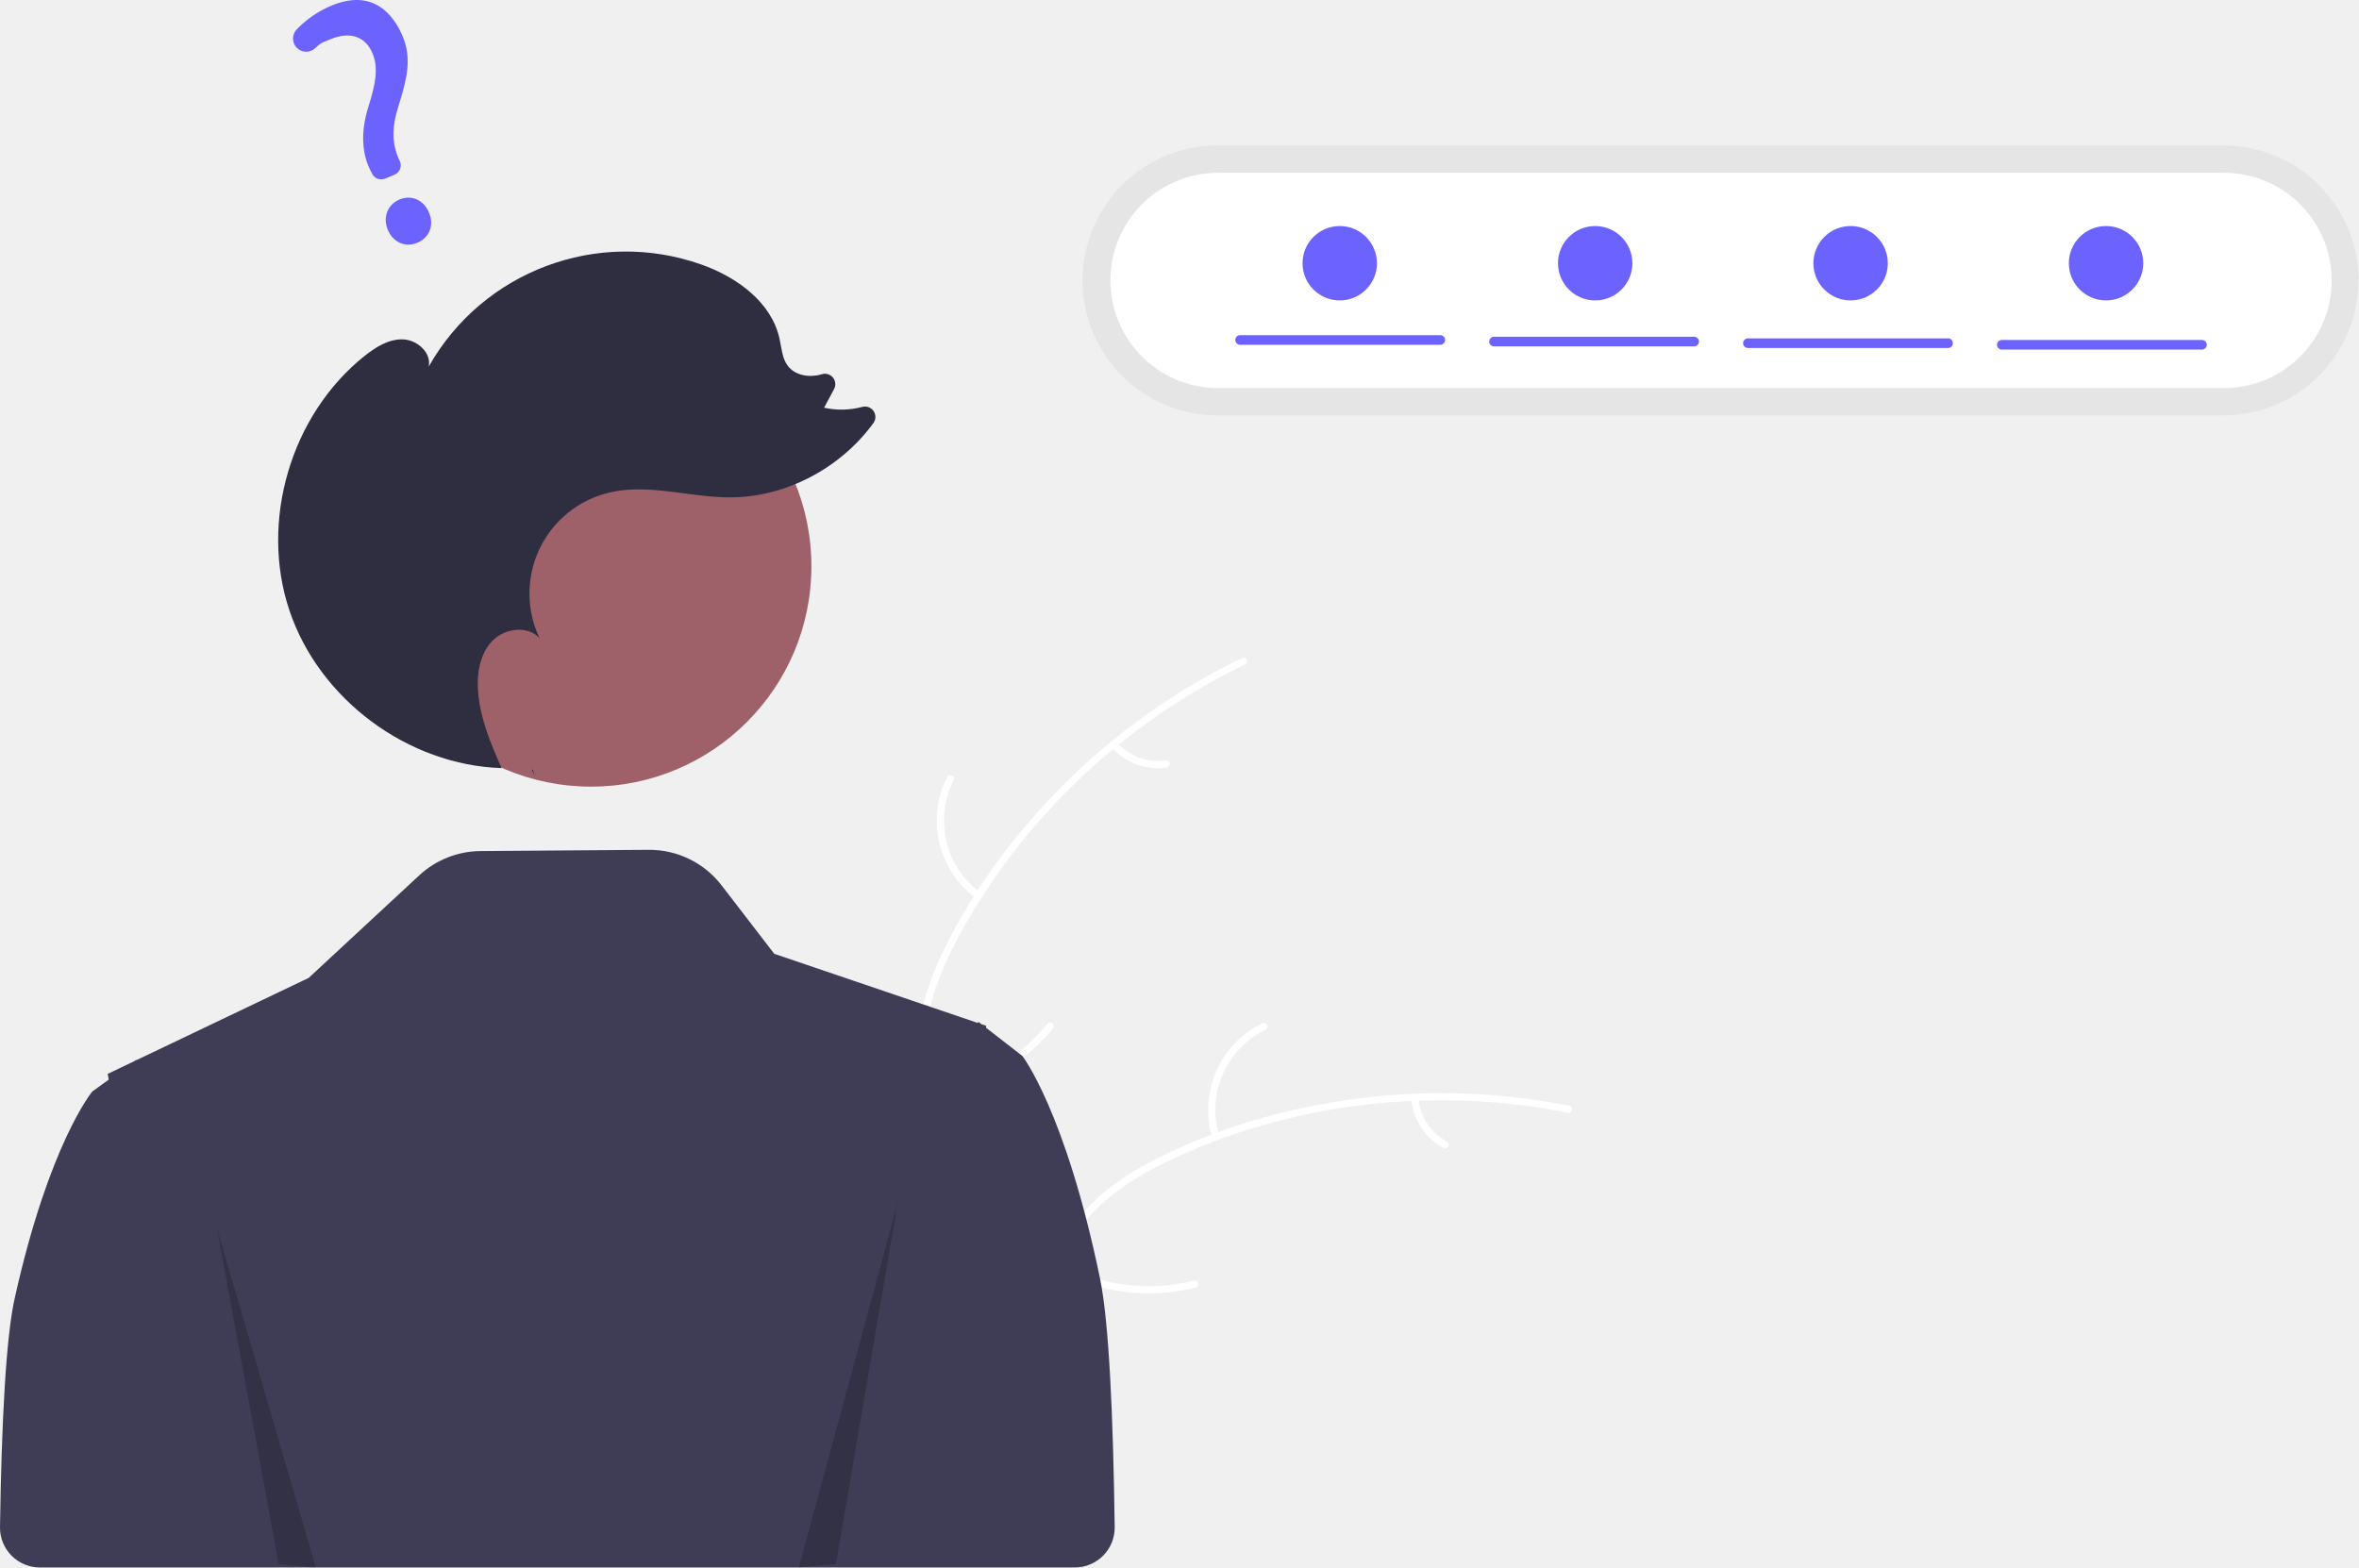
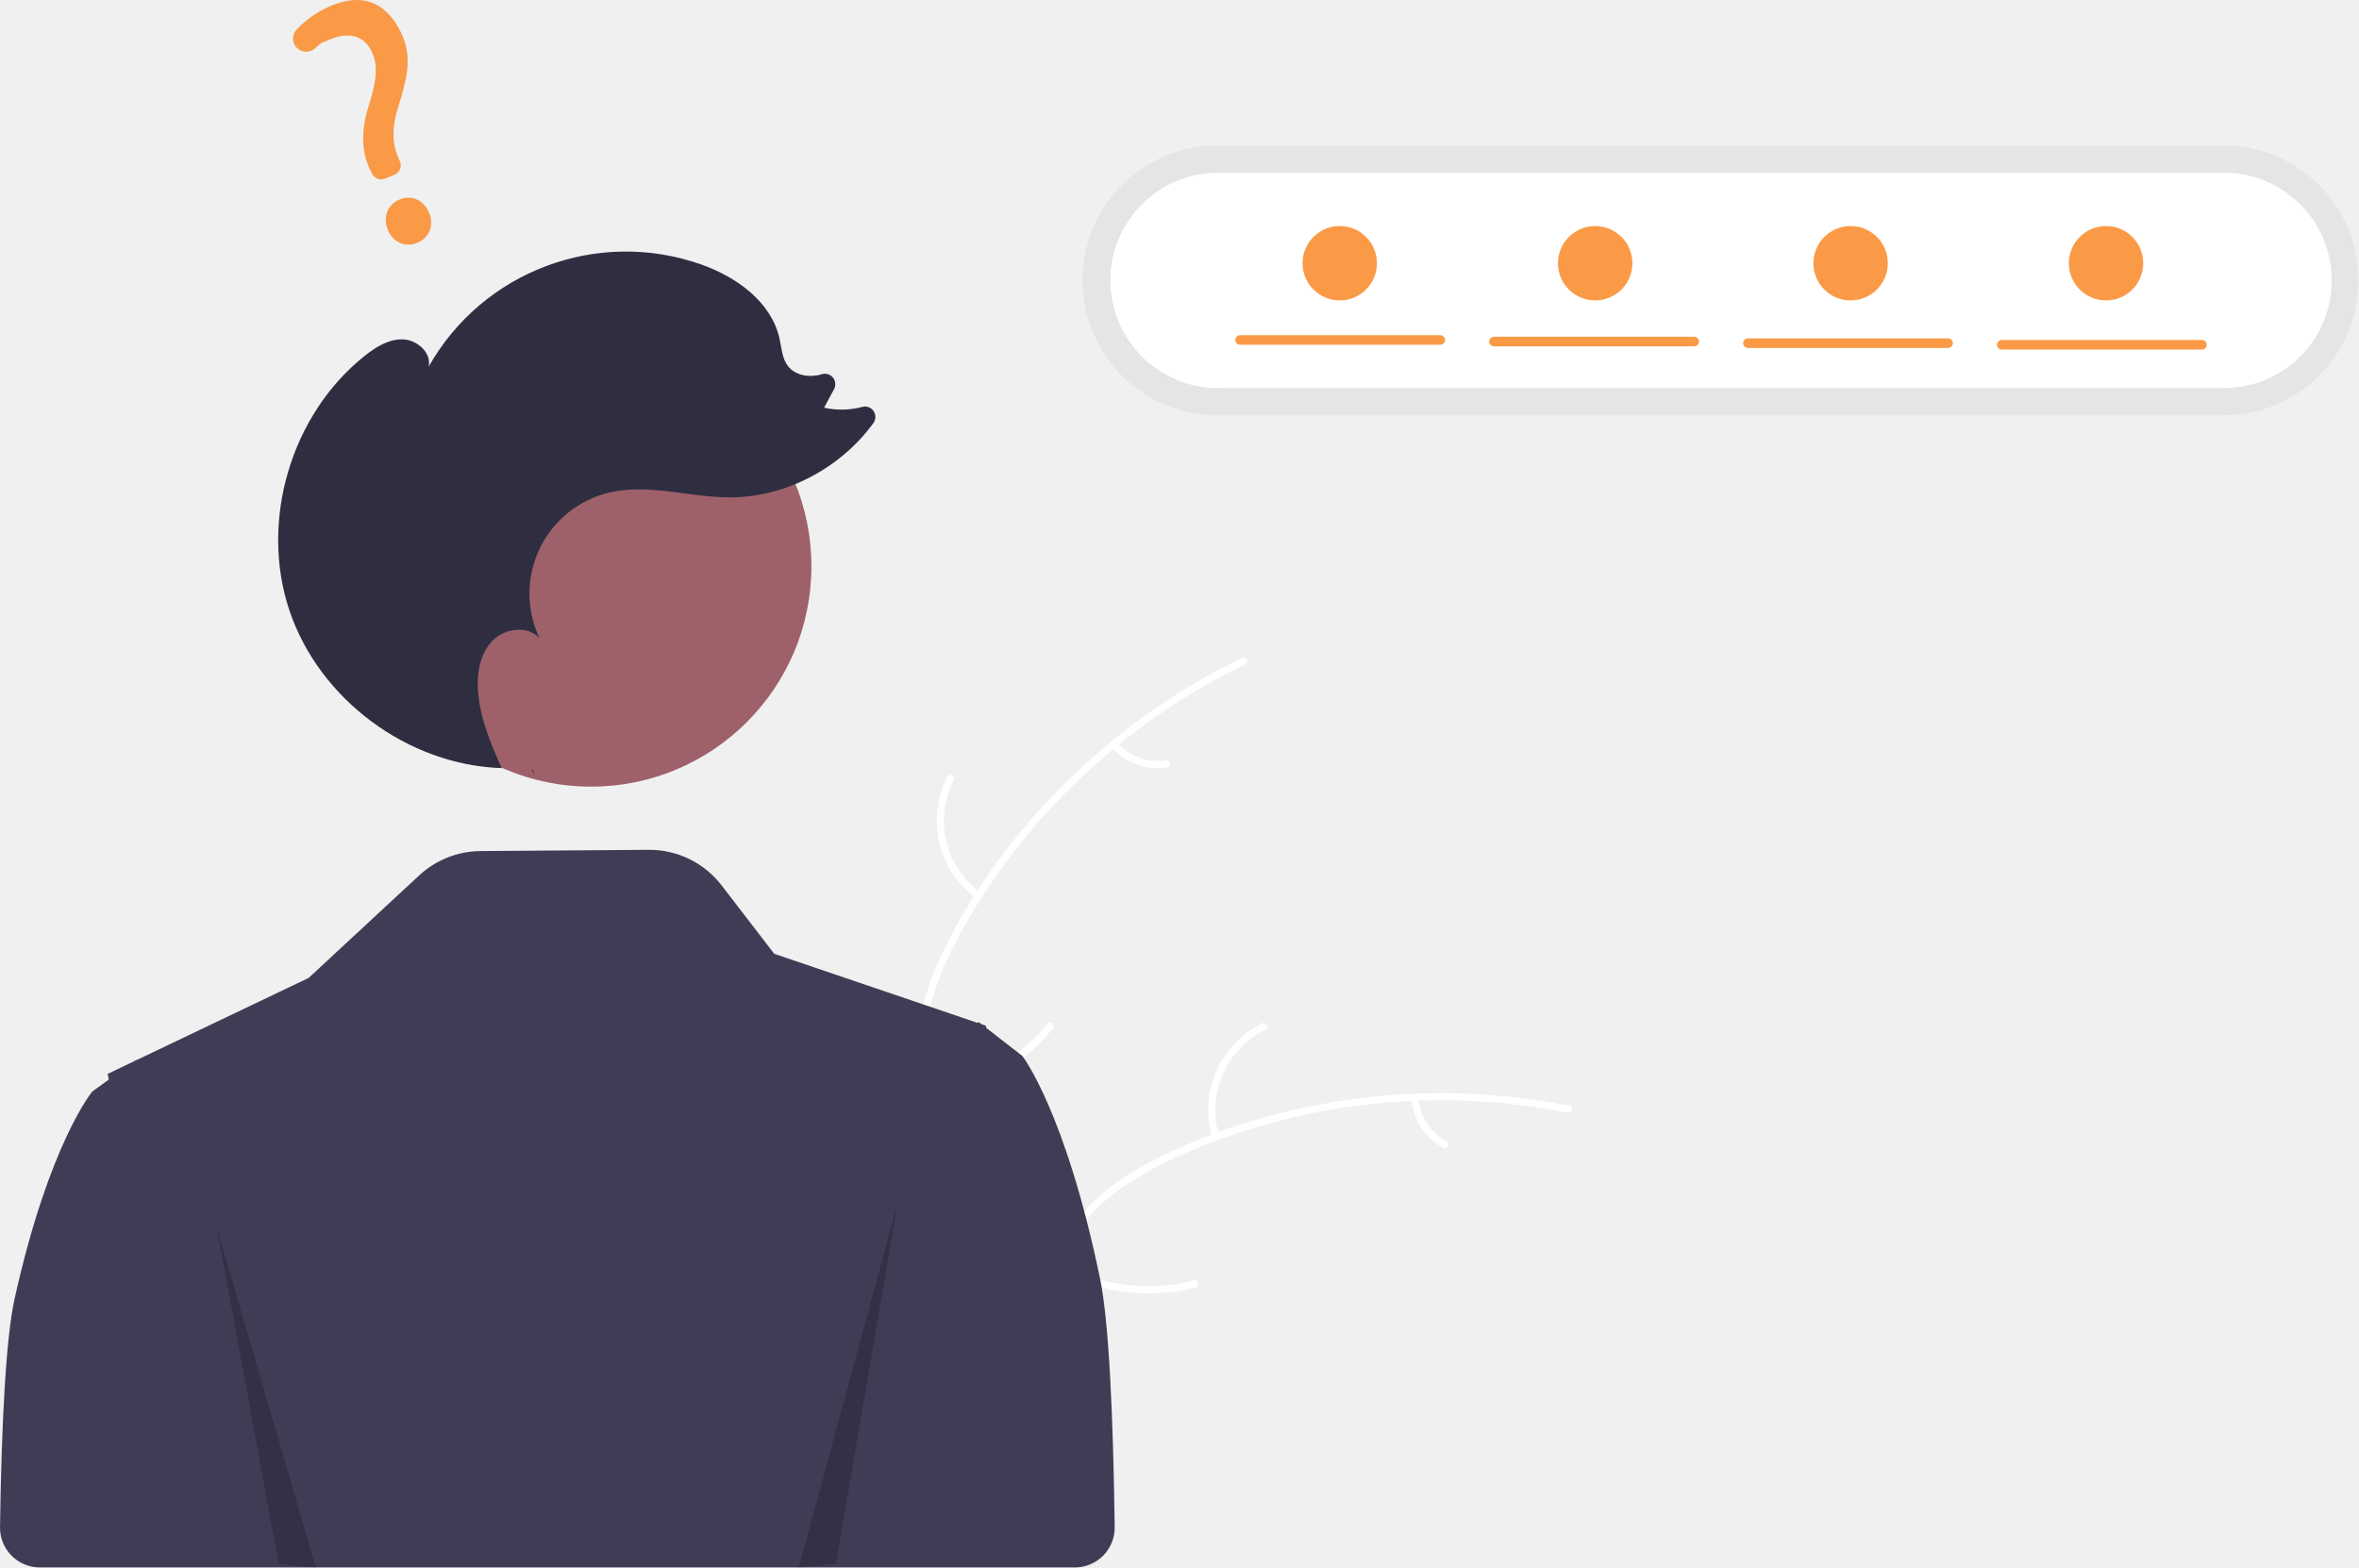
<svg xmlns="http://www.w3.org/2000/svg" data-name="Layer 1" width="951.235" height="632.162" viewBox="0 0 951.235 632.162">
  <path d="M465.591,496.884c32.599-57.345,94.782-101.377,160.608-97.135a303.919,303.919,0,0,0-79.931,192.744c-1.081,27.644.595,58.502-17.759,79.201-11.42,12.88-28.877,19.117-46.04,20.426-17.164,1.308-34.324-1.793-51.259-4.881l-4.108,1.261C425.537,622.556,432.992,554.23,465.591,496.884Z" transform="translate(-124.3823 -133.0693)" fill="#f0f0f0" />
  <path d="M626.297,401.13C577.62,424.563,536.113,463.7,510.633,511.429c-5.509,10.319-10.199,21.266-12.244,32.841-2.047,11.58-.617,22.603,3.338,33.602,3.616,10.055,8.479,19.921,9.588,30.68,1.169,11.34-3.004,21.944-10.515,30.359-9.19,10.296-21.531,16.677-33.817,22.497-13.641,6.462-27.912,12.958-37.573,25.019-1.171,1.461-3.37-.441-2.201-1.9,16.809-20.983,45.583-24.928,65.536-41.831,9.31-7.887,16.3-18.628,15.859-31.214-.386-11.005-5.392-21.184-9.141-31.333-3.937-10.657-5.9-21.372-4.488-32.734,1.444-11.622,5.716-22.776,10.937-33.191,11.774-23.488,27.887-45.051,46.345-63.691a264.375,264.375,0,0,1,73.099-52.155c1.681-.809,2.612,1.947.942,2.751Z" transform="translate(-124.3823 -133.0693)" fill="#fff" />
  <path d="M518.097,495.478a38.974,38.974,0,0,1-11.761-49.077c.851-1.666,3.48-.421,2.627,1.247a36.089,36.089,0,0,0,11.033,45.63c1.515,1.097-.393,3.291-1.9,2.201Z" transform="translate(-124.3823 -133.0693)" fill="#fff" />
  <path d="M499.222,573.016A75.118,75.118,0,0,0,546.783,545.906c1.176-1.457,3.375.444,2.201,1.9A78.134,78.134,0,0,1,499.435,575.915c-1.855.266-2.058-2.635-.213-2.899Z" transform="translate(-124.3823 -133.0693)" fill="#fff" />
  <path d="M574.907,432.685a22.061,22.061,0,0,0,19.718,7.03c1.851-.289,2.052,2.612.213,2.899a24.721,24.721,0,0,1-21.83-7.728,1.502,1.502,0,0,1-.151-2.05,1.461,1.461,0,0,1,2.05-.151Z" transform="translate(-124.3823 -133.0693)" fill="#fff" />
  <path d="M757.173,580.652c-1.151.213-2.302.427-3.463.662a290.53,290.53,0,0,0-45.425,12.557c-1.149.4-2.308.823-3.443,1.255a306.284,306.284,0,0,0-96.329,58.622,297.44,297.44,0,0,0-31.2,32.695c-13.196,16.123-26.221,34.654-43.465,45.166a51.028,51.028,0,0,1-5.552,3.01l-99.338-41.204c-.179-.207-.368-.392-.548-.599l-4.041-1.464c.451-.636.932-1.287,1.383-1.923.26-.37.542-.731.802-1.102.18-.244.362-.488.511-.718.06-.081.121-.162.171-.221.149-.23.311-.429.451-.636q4.02-5.465,8.13-10.892c.009-.023.009-.023.041-.036,20.951-27.516,44.382-53.525,71.017-75.151.802-.65,1.611-1.324,2.458-1.955a283.824,283.824,0,0,1,38.364-25.951,250.912,250.912,0,0,1,22.758-11.253A208.652,208.652,0,0,1,633.669,545.389c43.431-4.033,87.669,5.869,120.98,33.154C755.5,579.241,756.331,579.931,757.173,580.652Z" transform="translate(-124.3823 -133.0693)" fill="#f0f0f0" />
  <path d="M756.427,581.82c-52.975-10.597-109.678-4.339-158.759,18.43-10.611,4.923-20.947,10.84-29.549,18.85-8.606,8.014-14.101,17.676-17.565,28.839-3.167,10.205-5.224,21.011-10.816,30.269-5.895,9.758-15.61,15.712-26.674,17.909-13.537,2.688-27.232.352-40.545-2.397-14.782-3.053-30.088-6.459-45.063-2.646-1.814.462-2.425-2.381-.613-2.842,26.055-6.634,51.404,7.541,77.512,6.058,12.183-.692,24.23-5.06,31.455-15.374,6.318-9.019,8.449-20.16,11.566-30.521,3.273-10.879,8.157-20.616,16.124-28.838,8.151-8.41,18.277-14.744,28.715-19.916,23.542-11.665,49.39-19.181,75.35-22.951a264.375,264.375,0,0,1,89.766,2.367c1.83.366.913,3.127-.905,2.763Z" transform="translate(-124.3823 -133.0693)" fill="#fff" />
  <path d="M613.231,592.008a38.974,38.974,0,0,1,20.158-46.266c1.682-.817,3.032,1.759,1.347,2.577a36.089,36.089,0,0,0-18.663,43.076c.549,1.788-2.296,2.391-2.842.613Z" transform="translate(-124.3823 -133.0693)" fill="#fff" />
  <path d="M551.478,642.554a75.118,75.118,0,0,0,54.296,6.99c1.816-.456,2.427,2.387.613,2.842a78.135,78.135,0,0,1-56.485-7.388c-1.641-.905-.057-3.343,1.576-2.443Z" transform="translate(-124.3823 -133.0693)" fill="#fff" />
  <path d="M696.396,576.075a22.061,22.061,0,0,0,11.511,17.484c1.652.884.066,3.321-1.576,2.443a24.721,24.721,0,0,1-12.777-19.314,1.502,1.502,0,0,1,1.114-1.728,1.461,1.461,0,0,1,1.728,1.114Z" transform="translate(-124.3823 -133.0693)" fill="#fff" />
  <path d="M567.941,648.631c-13.912-67.267-31.302-89.694-31.302-89.694l-6.643-5.152-7.989-6.206.039-.798-1.895-.644-.445-.346-.729-.56-.117.126-.248.256-36.152-12.289-45.865-15.579L415.355,490.14a36.734,36.734,0,0,0-29.387-14.334l-67.829.502a36.734,36.734,0,0,0-24.71,9.801l-44.583,41.354-69.469,33.178-.117-.117-.729.521-10.734,5.132.443,2.306-6.643,4.794s-17.39,20.868-31.302,83.459c-3.539,15.926-5.281,50.09-5.91,92.188a16.069,16.069,0,0,0,16.062,16.307H511.494v-0H557.806a16.072,16.072,0,0,0,16.063-16.291C573.254,703.131,571.513,665.902,567.941,648.631Z" transform="translate(-124.3823 -133.0693)" fill="#3f3d56" />
  <path d="M615.548,191.732a54.431,54.431,0,1,0,0,108.861H1021.187a54.431,54.431,0,0,0,0-108.861Z" transform="translate(-124.3823 -133.0693)" fill="#e5e5e5" />
  <path d="M615.548,202.747a43.415,43.415,0,1,0,0,86.83H1021.187a43.415,43.415,0,0,0,0-86.83Z" transform="translate(-124.3823 -133.0693)" fill="#fff" />
  <circle id="e096411a-cdc3-4e6d-bbd4-4630e1fee17e" data-name="ab6171fa-7d69-4734-b81c-8dff60f9761b" cx="238.323" cy="228.392" r="88.863" fill="#9e616a" />
  <path d="M339.972,445.973q-.569-1.254-1.136-2.516c.146.005.29.026.435.029Z" transform="translate(-124.3823 -133.0693)" fill="#2f2e41" />
  <path d="M271.371,276.64c4.494-3.585,9.747-6.884,15.494-6.699,5.746.185,11.573,5.375,10.383,11a91.318,91.318,0,0,1,109.895-41.208c14.282,5.039,28.287,15.119,31.568,29.904.842,3.795,1.023,7.957,3.393,11.039,2.988,3.886,8.705,4.765,13.412,3.398q.071-.021.141-.042a4.199,4.199,0,0,1,5.073,5.927l-4.041,7.537a32.383,32.383,0,0,0,15.428-.328,4.195,4.195,0,0,1,4.455,6.528c-13.325,18.294-35.586,30.108-58.303,29.969-16.146-.098-32.458-5.663-48.172-1.95a41.844,41.844,0,0,0-28.144,58.74c-4.827-5.28-14.159-4.03-19.097,1.147-4.938,5.177-6.216,12.904-5.719,20.041.761,10.916,5.038,21.201,9.546,31.212-37.801-1.19-73.555-27.707-85.59-63.572C229.008,343.267,241.674,300.33,271.371,276.64Z" transform="translate(-124.3823 -133.0693)" fill="#2f2e41" />
  <polygon points="87.464 495.253 112.388 630.86 127.343 632.162 87.464 495.253" opacity="0.2" />
  <polygon points="362.007 485.026 337.083 630.762 322.128 632.162 362.007 485.026" opacity="0.2" />
-   <path d="M292.629,231.001c-4.779,1.995-9.765-.191-11.857-5.2-2.123-5.085-.14-10.246,4.715-12.274,4.856-2.028,9.754.165,11.911,5.331C299.524,223.948,297.563,228.941,292.629,231.001Zm-9.154-27.482-3.8,1.587a4.099,4.099,0,0,1-5.206-1.909l-.188-.368c-4.088-7.373-4.557-16.335-1.384-26.621,2.939-9.227,4.16-15.717,1.705-21.596-2.838-6.797-8.899-8.927-16.628-5.842-2.998,1.252-3.952,1.232-6.311,3.572a5.416,5.416,0,0,1-3.921,1.593,5.235,5.235,0,0,1-3.747-1.643,5.348,5.348,0,0,1-.037-7.297,41.535,41.535,0,0,1,14.046-9.644c16.606-6.934,24.966,3.303,28.792,12.465,3.742,8.961,1.637,17.275-1.745,28.043-2.834,8.948-2.669,15.578.55,22.17a4.081,4.081,0,0,1-2.126,5.491Z" transform="translate(-124.3823 -133.0693)" fill="#6c63ff" />
-   <path d="M705.149,272.122h-80.707a1.944,1.944,0,1,1,0-3.888h80.707a1.944,1.944,0,0,1,0,3.888Z" transform="translate(-124.3823 -133.0693)" fill="#6c63ff" />
-   <path d="M807.53,272.77h-80.707a1.944,1.944,0,1,1,0-3.888h80.707a1.944,1.944,0,1,1,0,3.888Z" transform="translate(-124.3823 -133.0693)" fill="#6c63ff" />
-   <path d="M909.912,273.418H829.205a1.944,1.944,0,0,1,0-3.888h80.707a1.944,1.944,0,1,1,0,3.888Z" transform="translate(-124.3823 -133.0693)" fill="#6c63ff" />
-   <path d="M1012.294,274.066h-80.707a1.944,1.944,0,0,1,0-3.888h80.707a1.944,1.944,0,0,1,0,3.888Z" transform="translate(-124.3823 -133.0693)" fill="#6c63ff" />
-   <circle cx="540.235" cy="106.162" r="15" fill="#6c63ff" />
-   <circle cx="643.235" cy="106.162" r="15" fill="#6c63ff" />
-   <circle cx="746.235" cy="106.162" r="15" fill="#6c63ff" />
-   <circle cx="849.235" cy="106.162" r="15" fill="#6c63ff" />
+   <path d="M292.629,231.001c-4.779,1.995-9.765-.191-11.857-5.2-2.123-5.085-.14-10.246,4.715-12.274,4.856-2.028,9.754.165,11.911,5.331C299.524,223.948,297.563,228.941,292.629,231.001Zm-9.154-27.482-3.8,1.587a4.099,4.099,0,0,1-5.206-1.909l-.188-.368c-4.088-7.373-4.557-16.335-1.384-26.621,2.939-9.227,4.16-15.717,1.705-21.596-2.838-6.797-8.899-8.927-16.628-5.842-2.998,1.252-3.952,1.232-6.311,3.572a5.416,5.416,0,0,1-3.921,1.593,5.235,5.235,0,0,1-3.747-1.643,5.348,5.348,0,0,1-.037-7.297,41.535,41.535,0,0,1,14.046-9.644c16.606-6.934,24.966,3.303,28.792,12.465,3.742,8.961,1.637,17.275-1.745,28.043-2.834,8.948-2.669,15.578.55,22.17a4.081,4.081,0,0,1-2.126,5.491Z" transform="translate(-124.3823 -133.0693)" fill="#FA9A47" />
+   <path d="M705.149,272.122h-80.707a1.944,1.944,0,1,1,0-3.888h80.707a1.944,1.944,0,0,1,0,3.888Z" transform="translate(-124.3823 -133.0693)" fill="#FA9A47" />
+   <path d="M807.53,272.77h-80.707a1.944,1.944,0,1,1,0-3.888h80.707a1.944,1.944,0,1,1,0,3.888Z" transform="translate(-124.3823 -133.0693)" fill="#FA9A47" />
+   <path d="M909.912,273.418H829.205a1.944,1.944,0,0,1,0-3.888h80.707a1.944,1.944,0,1,1,0,3.888Z" transform="translate(-124.3823 -133.0693)" fill="#FA9A47" />
+   <path d="M1012.294,274.066h-80.707a1.944,1.944,0,0,1,0-3.888h80.707a1.944,1.944,0,0,1,0,3.888Z" transform="translate(-124.3823 -133.0693)" fill="#FA9A47" />
+   <circle cx="540.235" cy="106.162" r="15" fill="#FA9A47" />
+   <circle cx="643.235" cy="106.162" r="15" fill="#FA9A47" />
+   <circle cx="746.235" cy="106.162" r="15" fill="#FA9A47" />
+   <circle cx="849.235" cy="106.162" r="15" fill="#FA9A47" />
</svg>
